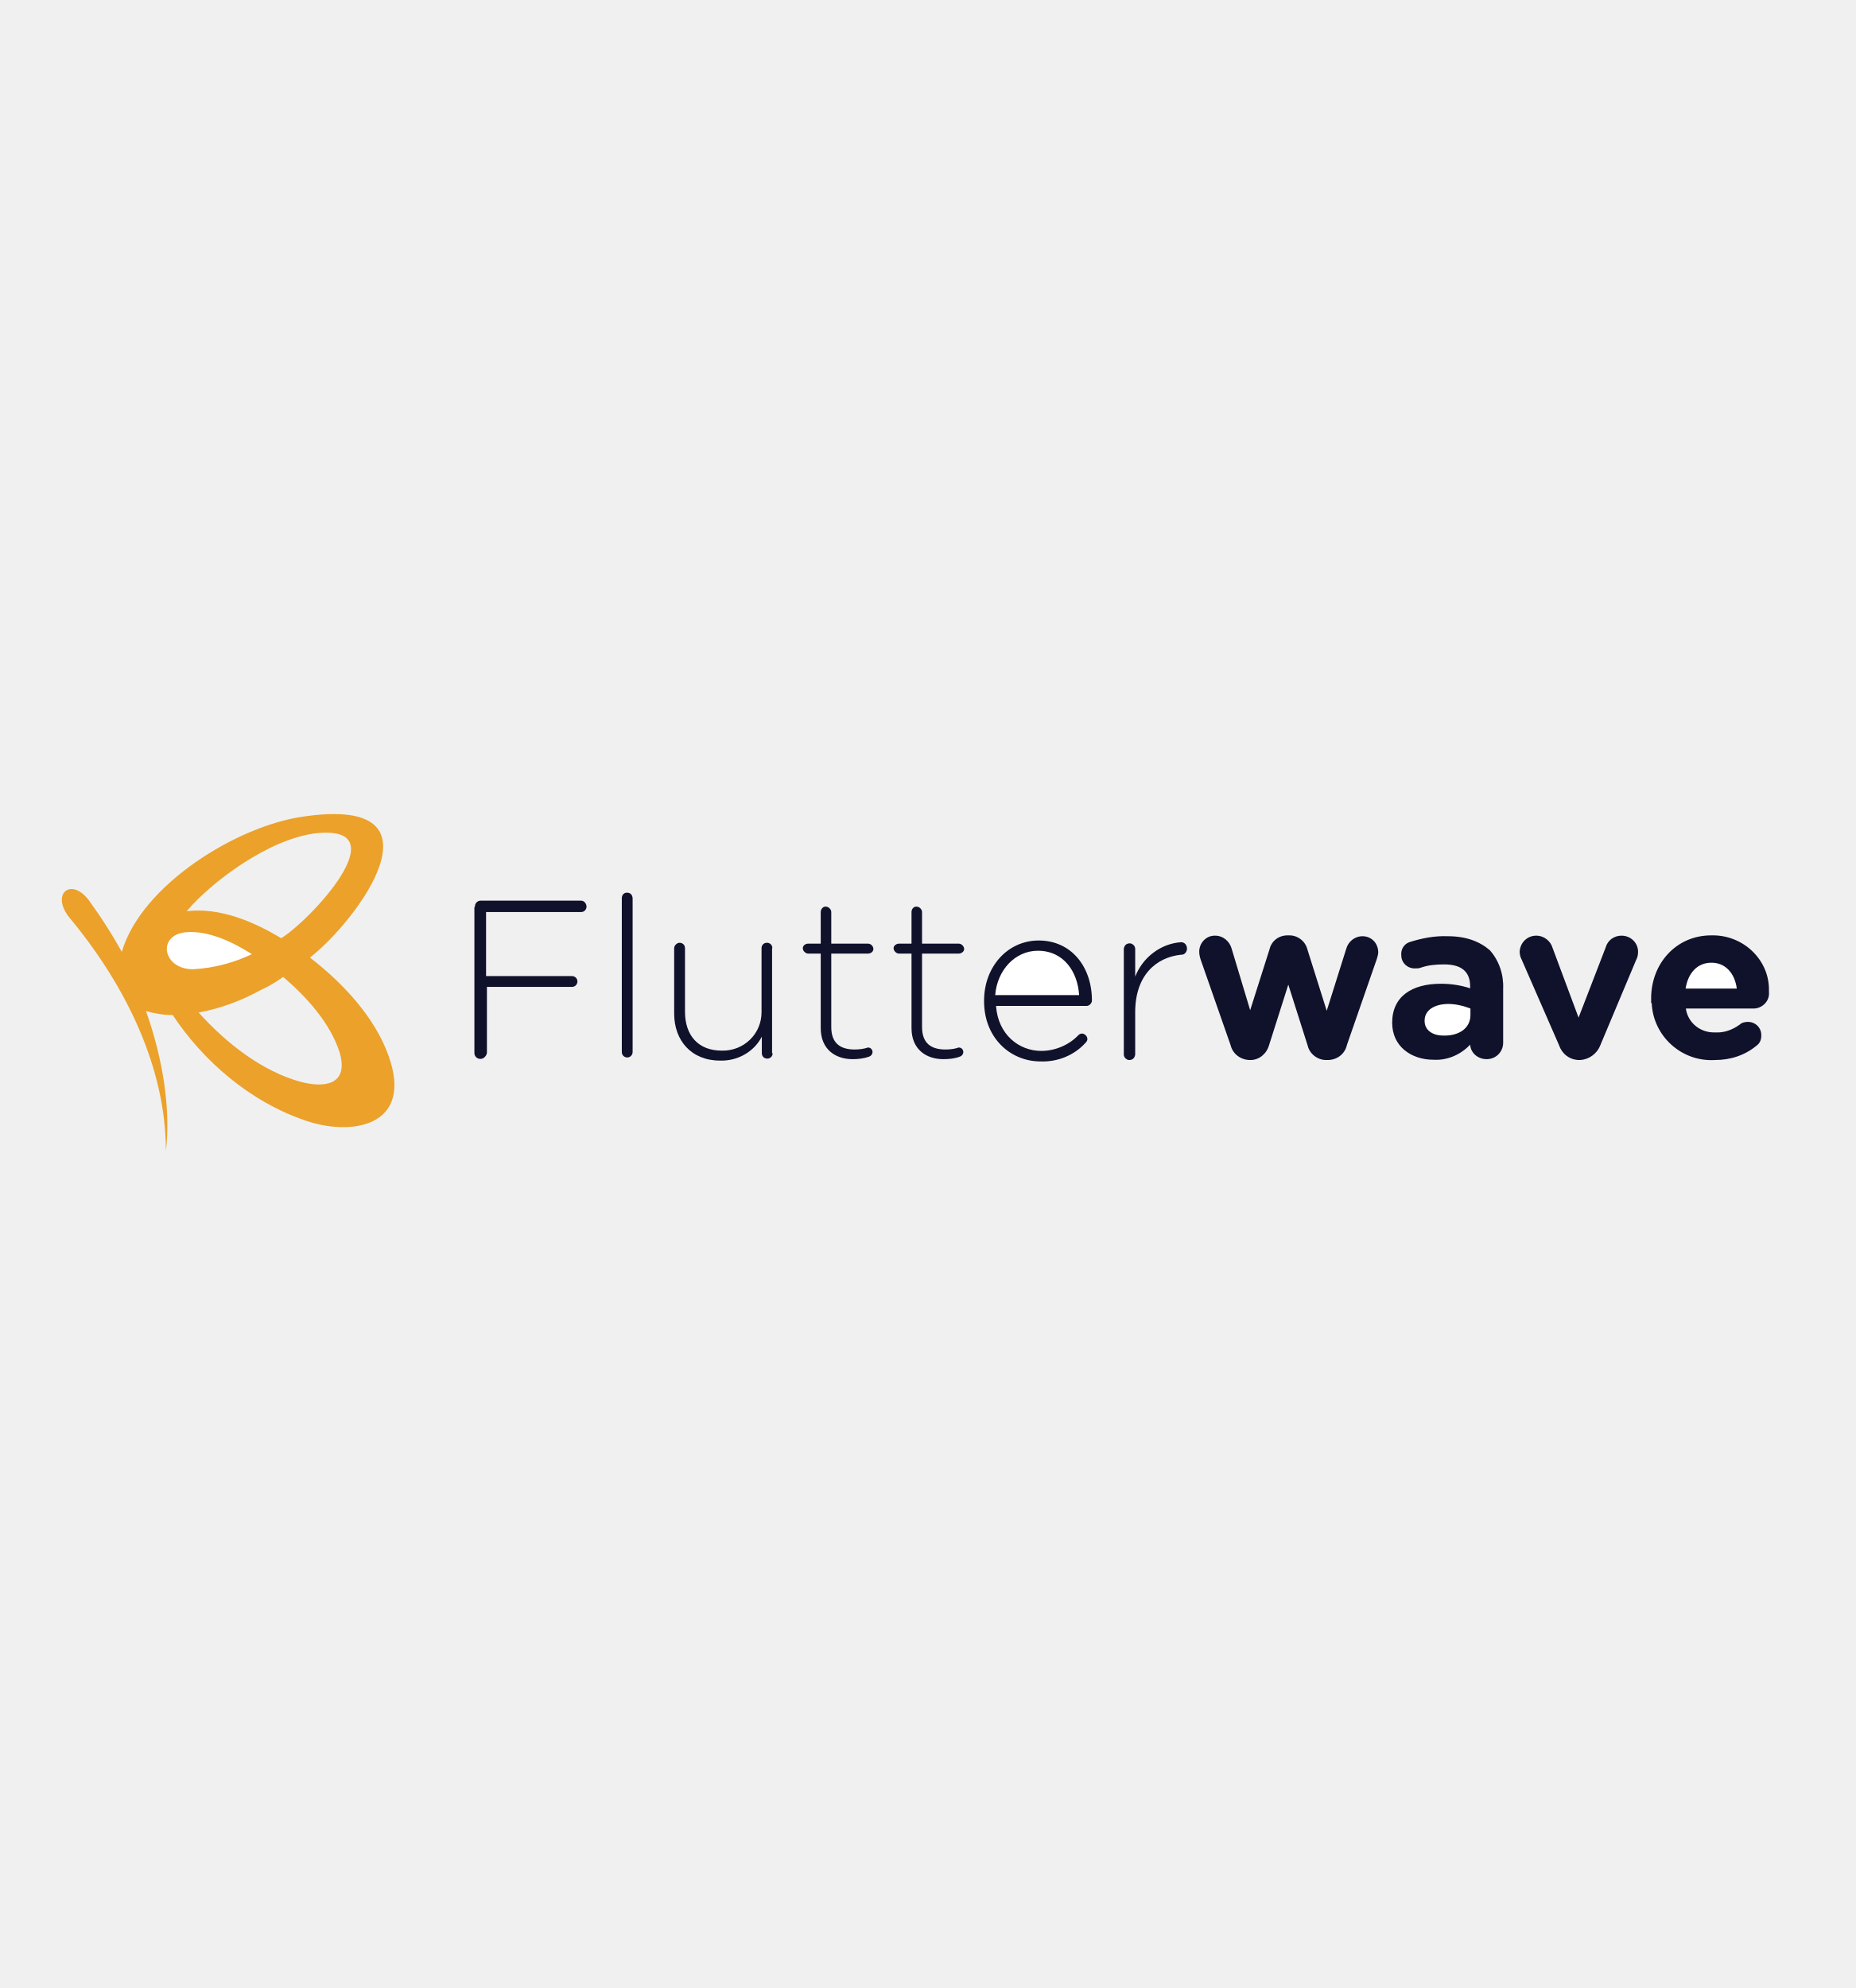
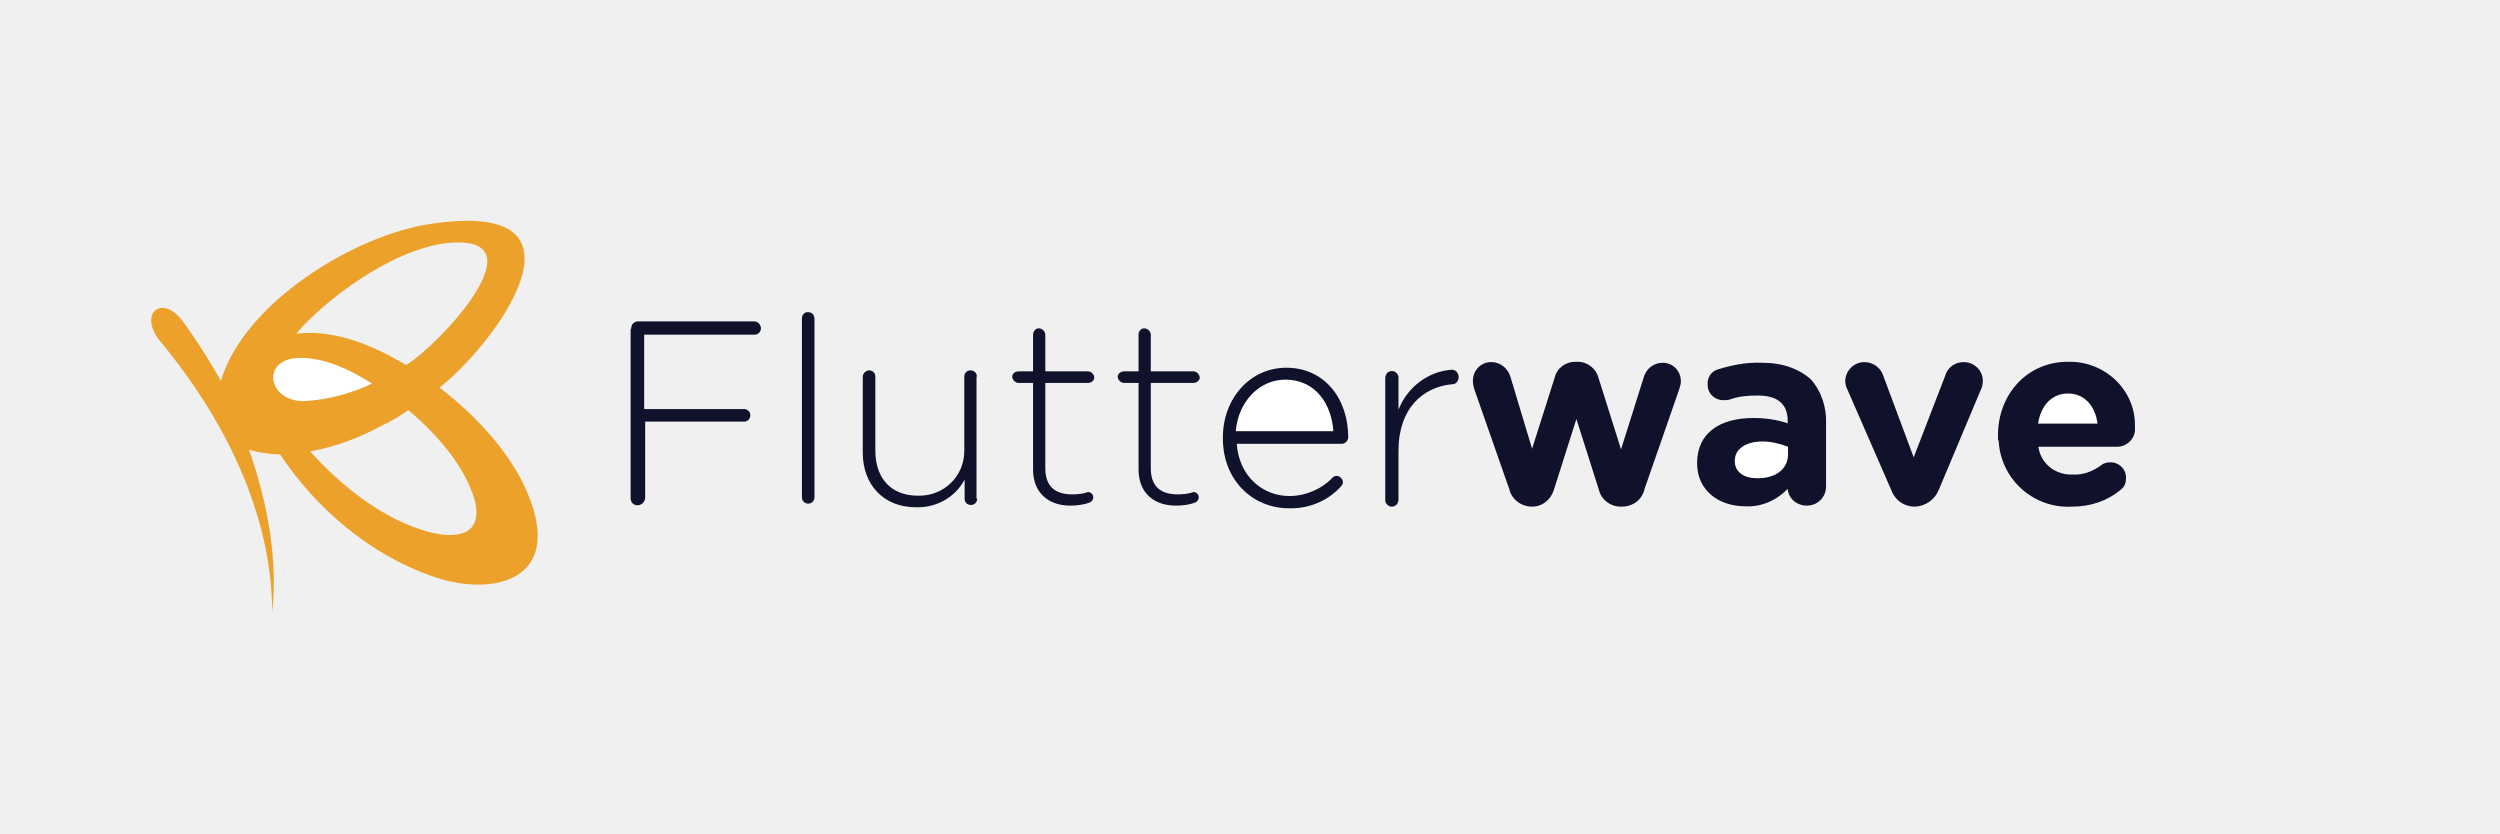
- <svg xmlns="http://www.w3.org/2000/svg" width="126" height="135" fill="none" version="1.1" id="layer" x="0px" y="0px" viewBox="-153 -46 652 652" style="enable-background:new -153 -46 652 652;" xml:space="preserve">
+ <svg xmlns="http://www.w3.org/2000/svg" width="150" height="50" fill="none" version="1.1" id="layer" x="0px" y="0px" viewBox="75 150 252 252" style="enable-background:new -153 -46 652 652;" xml:space="preserve">
  <style type="text/css">
	.st0{fill:#10112B;}
	.st1{fill:#FFFFFF;}
	.st2{fill:#EBA12A;}
</style>
  <path class="st0" d="M67.2,244.4h0.2c1.2,0,1.9,0.9,1.9,2.1v53.9c0,0.9-0.7,1.9-1.9,1.9c-0.9,0-1.9-0.7-1.9-1.9v-54.1  C65.5,245.3,66.2,244.4,67.2,244.4z M15.9,247.2h35.3c1.2,0,1.9,1.2,1.9,2.1s-0.7,1.9-1.9,1.9H17.8v22.5H48c0.9,0,1.9,0.7,1.9,1.9  c0,0.9-0.7,1.9-1.9,1.9H18.1v23.2c-0.2,1.2-1.2,2.1-2.3,2.1c-1.2,0-2.1-0.9-2.1-2.1v-51.3h0.2C13.8,248.1,14.8,247.2,15.9,247.2z   M118.4,263.9c0-1.2-0.9-1.9-1.9-1.9c-1.2,0-1.9,0.9-1.9,1.9v22.5c0,7.7-6.3,13.7-14,13.5c-8.2,0-12.9-5.3-12.9-13.7v-22.3  c0-1.2-0.9-1.9-1.9-1.9c-0.9,0-1.9,0.9-1.9,1.9v23c0,9.5,6.1,16.5,16.1,16.5c6.1,0.2,11.9-3,14.7-8.4v5.8c0,1.2,0.9,1.9,1.9,1.9  c1.2,0,1.9-0.9,1.9-1.9h-0.2V263.9z M153.9,264.2c0,0.9-0.9,1.6-1.9,1.6h-12.9v25.8c0,5.8,3.3,7.9,8.2,7.9c1.6,0,3.3-0.2,4.7-0.7  c0.9,0,1.6,0.7,1.6,1.6c0,0.7-0.5,1.4-1.2,1.6c-1.9,0.7-4,0.9-5.8,0.9c-6.1,0-11.2-3.5-11.2-10.9v-26.2H131c-0.9,0-1.9-0.9-1.9-1.9  c0-0.9,0.9-1.6,1.9-1.6h4.4v-11.1c0-0.9,0.7-1.9,1.6-1.9h0.2c0.9,0,1.9,0.9,1.9,1.9v11.1h12.9C153,262.3,153.9,263.2,153.9,264.2z   M183.9,265.8c0.9,0,1.9-0.7,1.9-1.6s-0.9-1.9-1.9-1.9H171v-11.1c0-0.9-0.9-1.9-1.9-1.9h-0.2c-0.9,0-1.6,0.9-1.6,1.9v11.1h-4.4  c-0.9,0-1.9,0.7-1.9,1.6c0,0.9,0.9,1.9,1.9,1.9h4.4V292c0,7.4,5.1,10.9,11.2,10.9c1.9,0,4-0.2,5.8-0.9c0.7-0.2,1.2-0.9,1.2-1.6  c0-0.9-0.7-1.6-1.6-1.6c-1.4,0.5-3,0.7-4.7,0.7c-4.9,0-8.2-2.1-8.2-7.9v-25.8H183.9z M192.8,282.3c0-11.8,8.2-21.1,19.2-21.1  c11.5,0,18.7,9.3,18.7,21.1c0,0.9-0.9,1.9-1.9,1.9H197c0.7,10,8,15.8,15.9,15.8c4.9,0,9.8-2.1,13.1-5.6c0.2-0.2,0.7-0.5,1.2-0.5  c0.9,0,1.9,0.9,1.9,1.9c0,0.5-0.2,0.9-0.7,1.4c-4,4.4-9.8,6.7-15.7,6.5c-10.8,0-19.9-8.4-19.9-21.1V282.3z M245.9,273.9  c2.6-6.7,8.9-11.6,16.1-12.1c1.2,0,2.1,0.9,2.1,2.3c0,0.9-0.7,2.1-1.9,2.1H262c-8.7,0.9-16.1,7.2-16.1,20.2v14.9  c-0.2,1.2-0.9,1.9-2.1,1.9c-0.9,0-1.9-0.9-1.9-1.9v-37.2c0.2-1.2,0.9-1.9,2.1-1.9c0.9,0,1.9,0.9,1.9,1.9V273.9z M325.8,259.7  c-2.8,0-5.1,1.9-5.8,4.6l-6.8,21.6l-6.8-21.6c-0.7-2.8-3.3-4.9-6.3-4.9h-0.7c-3,0-5.6,1.9-6.3,4.9l-6.8,21.4l-6.5-21.6  c-0.7-2.6-3-4.6-5.8-4.6h-0.2c-3,0-5.4,2.6-5.4,5.6c0,0.9,0.2,1.9,0.5,2.8v0l10.5,30c0.7,3,3.3,5.1,6.5,5.3h0.5c3,0,5.6-2.1,6.5-5.1  l6.8-21.4l6.8,21.4c0.7,3,3.5,5.1,6.5,5.1h0.5c3.3,0,6.1-2.1,6.8-5.3l10.5-30.2c0.2-0.7,0.5-1.6,0.5-2.3v-0.2  C331.2,262.1,328.9,259.7,325.8,259.7z M342.2,261.8c4.4-1.4,8.9-2.3,13.6-2.1c6.5,0,11.2,1.9,14.7,4.9c3.3,3.7,4.9,8.6,4.7,13.5v19  c0,3.3-2.6,5.8-5.8,5.8c-3,0-5.6-2.1-5.8-5.1c-3.3,3.5-8,5.6-12.9,5.3c-7.7,0-14.5-4.6-14.5-13c0-9.3,7-13.7,17.1-13.7  c3.5,0,7,0.5,10.3,1.6v-0.7c0-5.1-3-7.7-9.1-7.7c-2.8,0-5.6,0.2-8.4,1.2c-0.5,0.2-1.2,0.2-1.6,0.2c-2.8,0.2-5.1-1.9-5.1-4.6  C339.2,264.4,340.3,262.5,342.2,261.8z M411.2,263.7c0.7-2.6,3-4.2,5.6-4.2c3.3,0,5.8,2.6,5.8,5.6v0.2c0,0.9-0.2,1.9-0.7,2.8  l-12.6,30c-1.2,3-4,4.9-7,5.1h-0.7c-3.3-0.2-5.8-2.3-6.8-5.3l-13.1-30c-0.5-0.9-0.7-1.9-0.7-2.8c0.2-3.3,2.8-5.6,5.8-5.6  c2.8,0,5.1,1.9,5.8,4.4l9.1,24.4L411.2,263.7z M427.4,283.2c0.5,11.6,10.5,20.7,22.2,20c5.4,0,10.5-1.6,14.7-5.1  c1.2-0.9,1.6-2.1,1.6-3.5v-0.2c0-2.6-2.1-4.6-4.7-4.6c-0.9,0-2.1,0.2-2.8,0.9c-2.6,1.9-5.6,3-8.7,2.8c-5.1,0.2-9.6-3.3-10.3-8.4  h24.1c3-0.2,5.4-2.8,5.1-5.8v-0.9c0-10.5-9.1-19.3-20.3-19c-12.4,0-21.1,10-21.1,22.1V283.2z" />
  <path class="st1" d="M196.7,280.4c0.7-8.8,7-15.6,15-15.6c9.1,0,14,7.4,14.5,15.6H196.7z M363.7,287.4c0,4.6-4,7.4-9.6,7.2  c-3.7,0-6.5-1.9-6.5-5.1v-0.2c0-3.5,3.3-5.8,8.4-5.8c2.6,0,5.4,0.7,7.7,1.6V287.4z M448.4,269c-4.9,0-8.2,3.5-9.1,9.1h18  C456.6,272.7,453.3,269,448.4,269z" />
  <path class="st2" d="M-46.7,217.7c52.6-7.9,18.9,36.9,2.6,49.5c11.2,8.6,22.7,20.7,27.6,34.4c9.1,25.1-13.3,28.8-30.2,22.5  c-18.5-6.5-34.8-20.4-45.6-36.7c-3,0-6.3-0.5-9.4-1.4c6.1,17.2,8.7,34.8,7,49.2c0-29-13.8-57.8-33.7-81.8c-7-8.4,0.2-14.6,6.5-6.5  c4.3,5.9,8.2,12,11.7,18.3C-103.3,241.6-69.7,221-46.7,217.7z M-54.2,260.4c10.3-6.3,41.6-39.9,12.4-36.9  c-16.8,1.9-37.2,17.4-45.6,27.4C-75.7,249.5-63.8,254.6-54.2,260.4z M-83.2,286.5c9.4,10.5,22.2,20.7,36,24.4  c8,2.1,16.8,1.2,13.6-10.2c-3.3-10.5-11.7-19.7-19.9-26.7c-2.3,1.6-4.9,3.3-7.5,4.4C-68,282.3-75.5,285.1-83.2,286.5z" />
  <path class="st1" d="M-87.7,258.3c8-0.7,16.6,3.5,23.2,7.7c-6.3,3-13.3,4.9-20.6,5.3C-95.8,271.4-98,259.3-87.7,258.3z" />
</svg>
